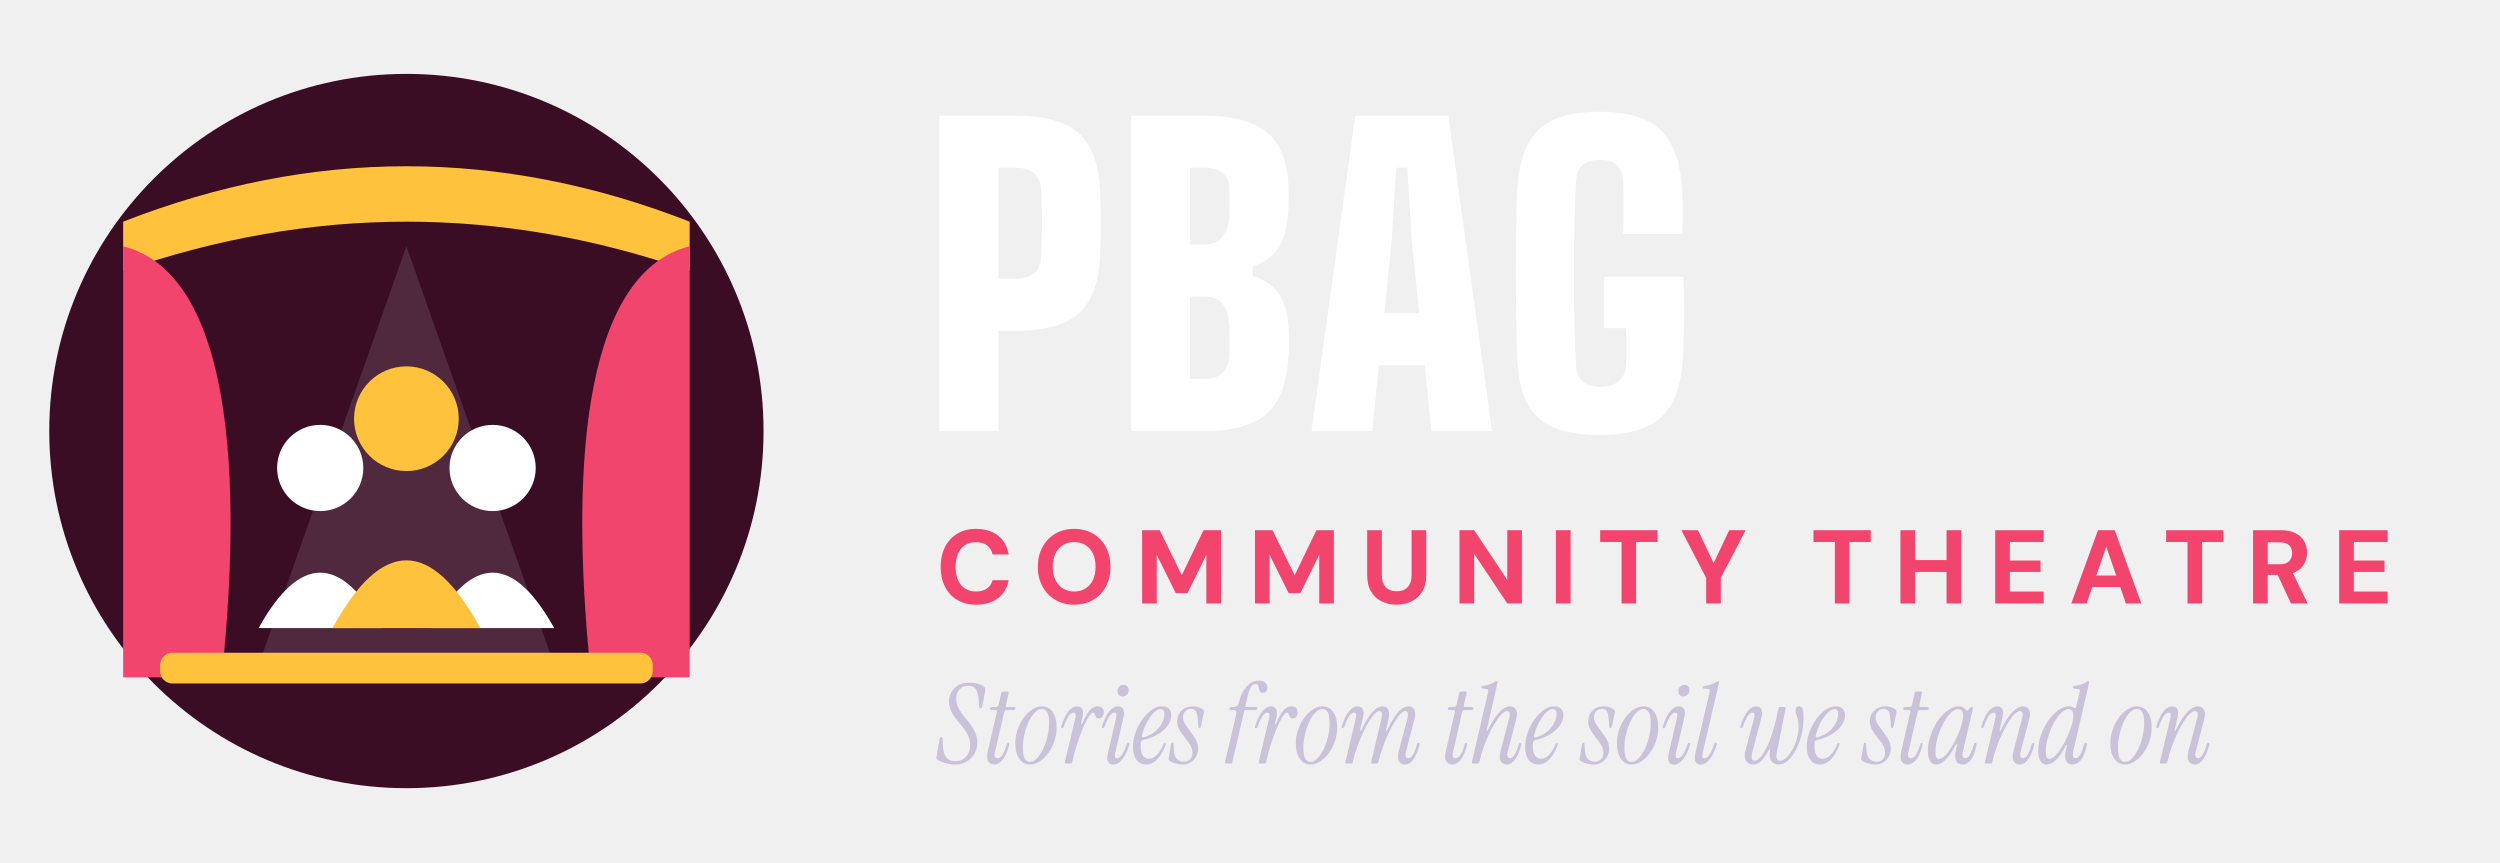
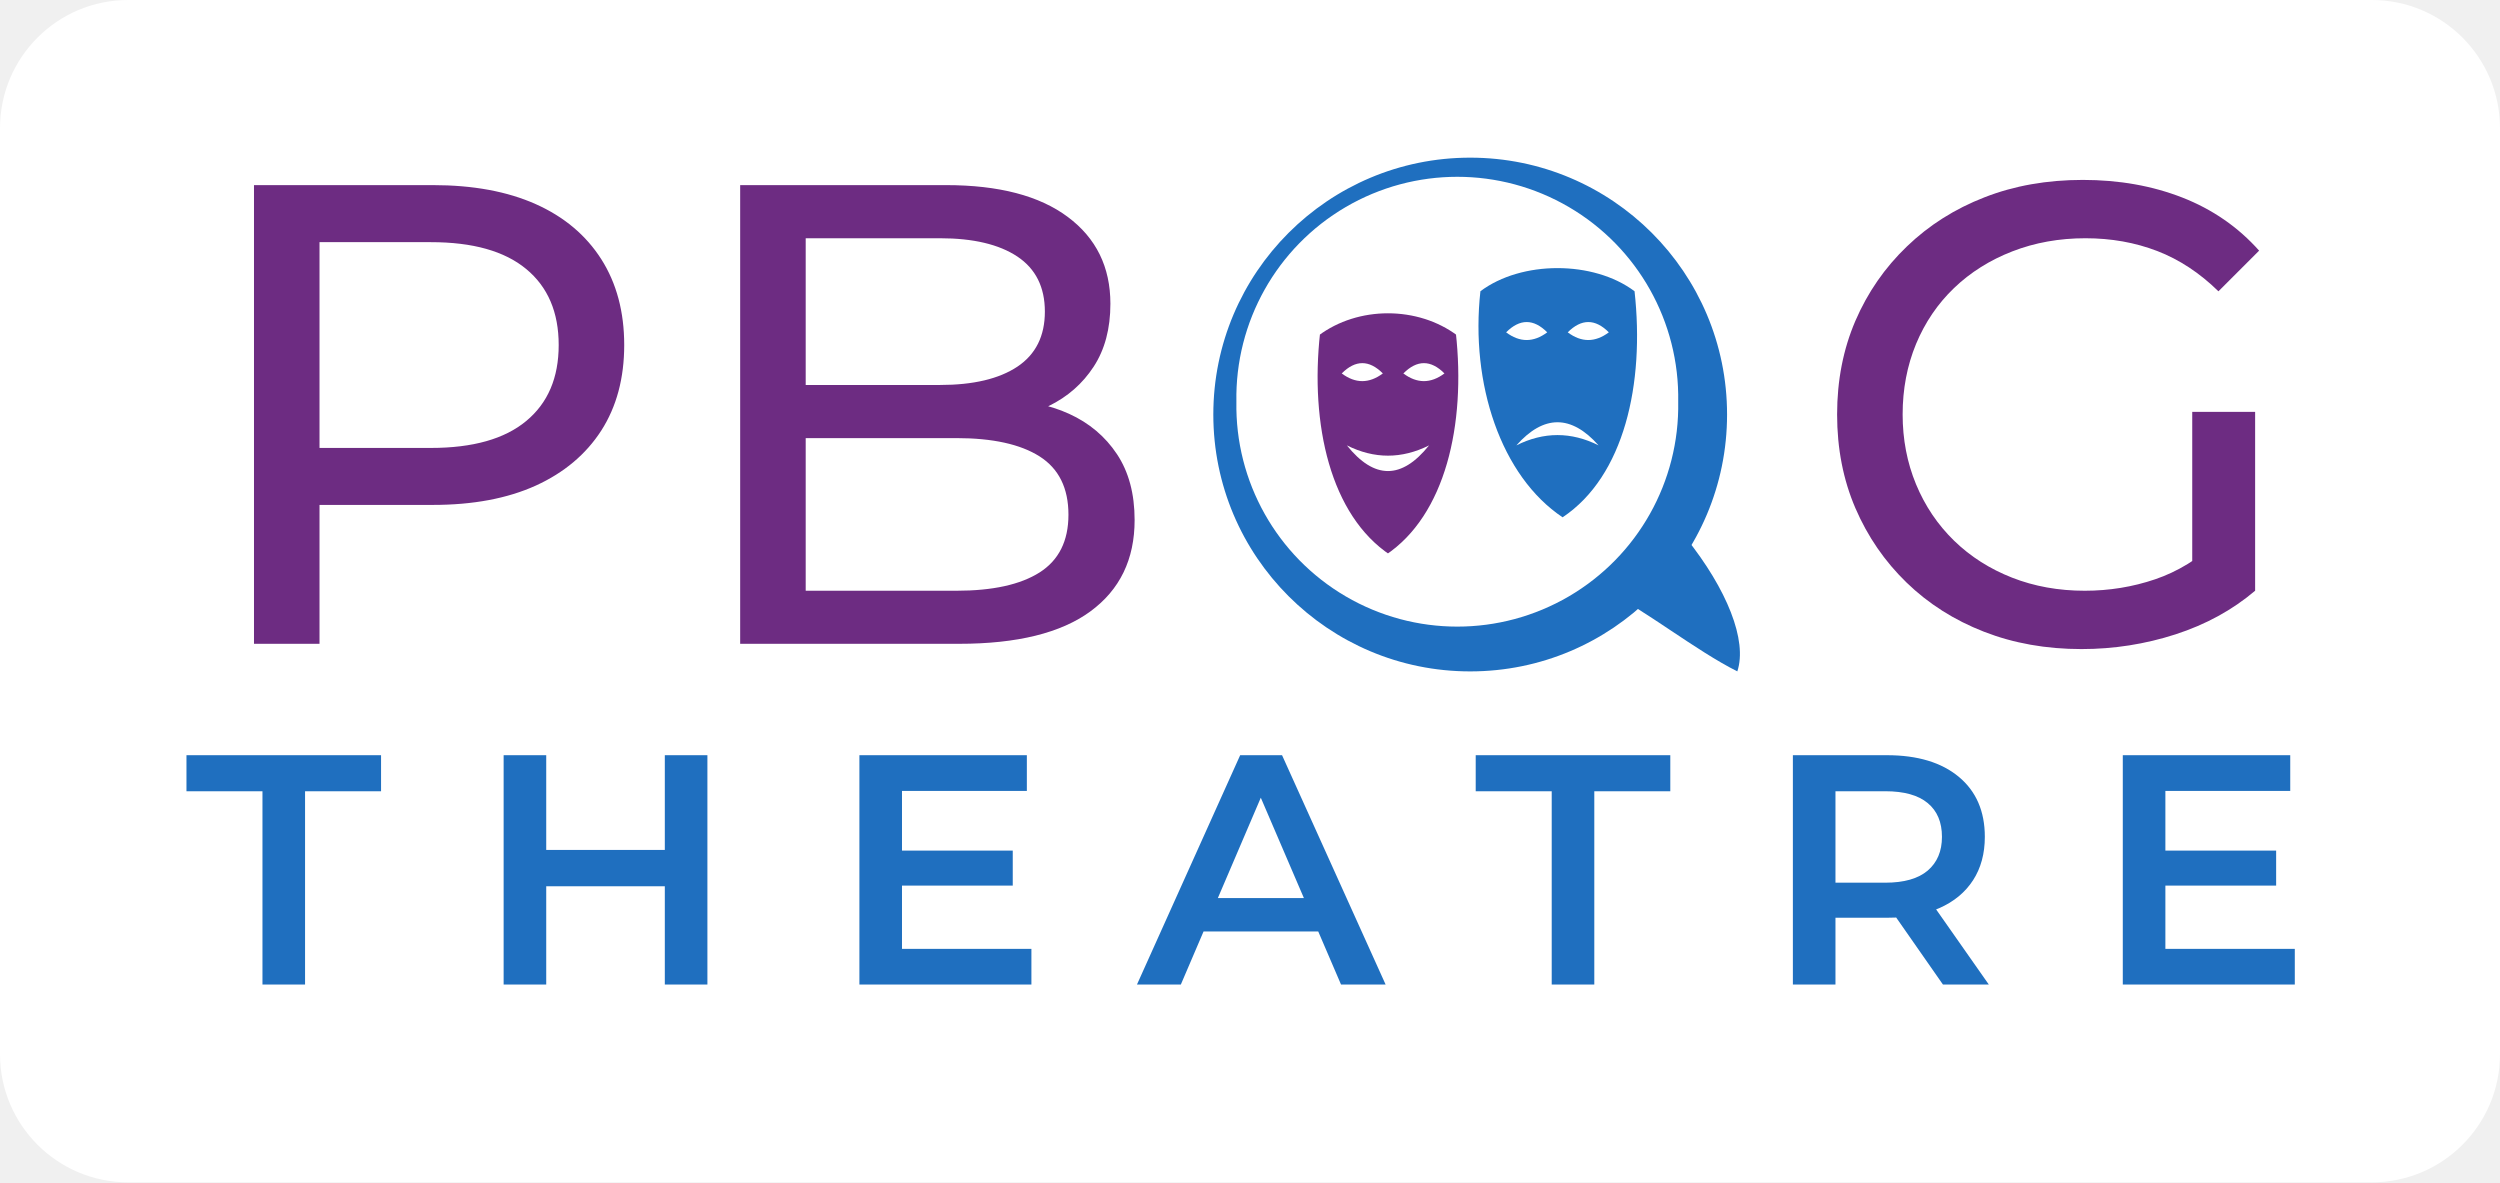
- <svg xmlns="http://www.w3.org/2000/svg" viewBox="0 0 406 140" width="406" height="140" role="img" aria-label="PBAG Community Theatre logo">
-   <g transform="translate(6 10)">
-     <circle cx="60" cy="60" r="58" fill="#3A0D24" />
-     <path d="M14 26 Q60 8 106 26 L106 34 Q60 18 14 34Z" fill="#FFC23D" />
-     <path d="M14 30 C30 34 34 62 30 100 L14 100Z" fill="#F2456E" />
-     <path d="M106 30 C90 34 86 62 90 100 L106 100Z" fill="#F2456E" />
-     <path d="M60 30 L84 98 L36 98Z" fill="#fff" opacity=".12" />
-     <circle cx="46" cy="66" r="7" fill="#fff" />
-     <path d="M36 92 Q46 74 56 92Z" fill="#fff" />
-     <circle cx="74" cy="66" r="7" fill="#fff" />
-     <path d="M64 92 Q74 74 84 92Z" fill="#fff" />
-     <circle cx="60" cy="58" r="8.5" fill="#FFC23D" />
-     <path d="M48 92 Q60 70 72 92Z" fill="#FFC23D" />
-     <rect x="20" y="96" width="80" height="5" rx="2" fill="#FFC23D" />
+ <svg xmlns="http://www.w3.org/2000/svg" viewBox="0 0 351 166" width="351" height="166" role="img" aria-label="PBAG Theatre logo">
+   <rect width="351" height="166" rx="18" fill="#FFFFFF" />
+   <g transform="translate(26 20)">
+     <path fill="#6D2C82" d="M9.66 70.39V5.99H34.77Q43.24 5.99 49.22 8.66Q55.19 11.33 58.42 16.39Q61.64 21.45 61.64 28.44Q61.64 35.43 58.42 40.45Q55.19 45.46 49.22 48.18Q43.24 50.89 34.77 50.89H14.71L18.86 46.57V70.39ZM18.86 47.49 14.71 42.89H34.5Q43.33 42.89 47.88 39.11Q52.44 35.34 52.44 28.44Q52.44 21.54 47.88 17.77Q43.33 14.00 34.5 14.00H14.71L18.86 9.40Z M77.92 70.39V5.99H106.81Q117.94 5.99 123.92 10.46Q129.90 14.92 129.90 22.65Q129.90 27.89 127.55 31.48Q125.21 35.07 121.25 37.00Q117.3 38.93 112.69 38.93L114.35 36.17Q119.87 36.17 124.10 38.10Q128.34 40.03 130.82 43.76Q133.30 47.49 133.30 53.01Q133.30 61.29 127.09 65.84Q120.88 70.39 108.65 70.39ZM87.12 62.94H108.28Q115.91 62.94 119.96 60.37Q124.01 57.79 124.01 52.27Q124.01 46.66 119.96 44.08Q115.91 41.51 108.28 41.51H86.29V34.05H105.98Q112.97 34.05 116.84 31.48Q120.70 28.90 120.70 23.75Q120.70 18.60 116.84 16.02Q112.97 13.45 105.98 13.45H87.12Z" />
+     <path fill="#1F6FBF" fill-rule="evenodd" d="M144.35 38.20a36.06 36.06 0 1 0 72.13 0a36.06 36.06 0 1 0 -72.13 0ZM147.59 36.40a31.02 31.02 0 1 0 62.03 0a31.02 31.02 0 1 0 -62.03 0Z" />
+     <path fill="#1F6FBF" transform="translate(180.41 38.20)" d="M18.75 24.52 C24.52 27.41 31.74 33.18 37.51 36.06 C38.95 31.74 36.06 24.52 30.29 17.31 C27.41 21.64 23.08 23.80 18.75 24.52Z" />
+     <g transform="translate(180.41 38.20)">
+       <path fill="#1F6FBF" d="M1.44 -17.31 C7.21 -21.64 17.31 -21.64 23.08 -17.31 C24.52 -4.33 21.64 8.66 12.98 14.43 C4.33 8.66 0.00 -4.33 1.44 -17.31Z" />
+       <path fill="#FFFFFF" d="M5.05 -11.54 q2.89 -2.89 5.77 0.00 q-2.89 2.16 -5.77 0.00Z M13.70 -11.54 q2.89 -2.89 5.77 0.00 q-2.89 2.16 -5.77 0.00Z M6.49 4.33 q5.77 -6.49 11.54 0.00 q-5.77 -2.89 -11.54 0.00Z" />
+       <path fill="#6D2C82" stroke="#FFFFFF" stroke-width="1.15" d="M-21.64 -11.54 C-15.87 -15.87 -7.21 -15.87 -1.44 -11.54 C0.00 1.44 -2.89 14.43 -11.54 20.20 C-20.20 14.43 -23.08 1.44 -21.64 -11.54Z" />
+       <path fill="#FFFFFF" d="M-18.03 -5.77 q2.89 -2.89 5.77 0.00 q-2.89 2.16 -5.77 0.00Z M-9.38 -5.77 q2.89 -2.89 5.77 0.00 q-2.89 2.16 -5.77 0.00Z M-17.31 4.33 q5.77 7.21 11.54 0.00 q-5.77 2.89 -11.54 0.00Z" />
+     </g>
+     <path fill="#6D2C82" d="M266.24 71.13Q258.79 71.13 252.54 68.69Q246.28 66.25 241.68 61.79Q237.08 57.33 234.50 51.35Q231.93 45.37 231.93 38.19Q231.93 31.02 234.50 25.04Q237.08 19.06 241.73 14.60Q246.37 10.13 252.63 7.70Q258.88 5.26 266.43 5.26Q274.06 5.26 280.41 7.74Q286.76 10.23 291.18 15.19L285.47 20.90Q281.52 17.03 276.87 15.24Q272.22 13.45 266.8 13.45Q261.28 13.45 256.54 15.29Q251.80 17.13 248.35 20.44Q244.90 23.75 243.01 28.30Q241.13 32.86 241.13 38.19Q241.13 43.44 243.01 47.99Q244.90 52.55 248.35 55.91Q251.80 59.26 256.49 61.10Q261.18 62.94 266.70 62.94Q271.86 62.94 276.59 61.33Q281.33 59.72 285.38 55.95L290.62 62.94Q285.84 66.99 279.45 69.06Q273.05 71.13 266.24 71.13ZM290.62 62.94 281.79 61.75V37.83H290.62Z" />
+     <path fill="#1F6FBF" d="M10.85 118.23V91.09H0.18V86.03H27.50V91.09H16.83V118.23Z M67.34 118.23V86.03H73.32V118.23ZM44.71 118.23V86.03H50.69V118.23ZM50.18 104.43V99.33H67.80V104.43Z M94.66 118.23V86.03H118.17V91.05H100.64V113.22H118.81V118.23ZM100.18 104.34V99.42H116.19V104.34Z M133.63 118.23 148.12 86.03H154.00L168.54 118.23H162.28L149.82 89.21H152.21L139.79 118.23ZM140.3 110.78 141.91 106.09H159.29L160.90 110.78Z M191.86 118.23V91.09H181.19V86.03H208.51V91.09H197.84V118.23Z M225.72 118.23V86.03H238.92Q245.36 86.03 249.02 89.07Q252.67 92.11 252.67 97.49Q252.67 101.03 251.02 103.58Q249.36 106.14 246.30 107.49Q243.24 108.85 238.97 108.85H229.03L231.70 106.14V118.23ZM246.79 118.23 238.64 106.55H245.04L253.23 118.23ZM231.70 106.78 229.03 103.93H238.69Q242.65 103.93 244.65 102.23Q246.65 100.52 246.65 97.49Q246.65 94.41 244.65 92.75Q242.65 91.09 238.69 91.09H229.03L231.70 88.15Z M272.04 118.23V86.03H295.55V91.05H278.02V113.22H296.19V118.23ZM277.56 104.34V99.42H293.57V104.34Z" />
  </g>
-   <path fill="#FFFFFF" d="M152.56 70.0V18.79H164.91Q172.08 18.79 175.26 21.69Q178.44 24.59 178.67 31.28Q178.76 33.96 178.76 36.27Q178.76 38.57 178.67 41.26Q178.44 47.92 175.26 50.83Q172.08 53.74 164.91 53.74H162.16V70.0ZM162.16 45.29H164.91Q166.92 45.29 167.95 44.36Q168.97 43.44 169.07 41.77Q169.16 40.20 169.2 38.23Q169.23 36.27 169.2 34.30Q169.16 32.33 169.07 30.76Q168.97 29.07 167.95 28.15Q166.92 27.24 164.91 27.24H162.16Z M183.67 70.0V18.79H195.51Q202.68 18.79 205.97 21.69Q209.27 24.59 209.27 31.28Q209.27 32.17 209.27 33.00Q209.27 33.83 209.20 34.67Q208.98 38.16 207.64 40.22Q206.29 42.28 203.44 43.24V44.78Q206.39 45.74 207.76 47.84Q209.14 49.93 209.27 53.55Q209.33 54.60 209.33 55.50Q209.33 56.4 209.27 57.51Q208.98 64.17 205.83 67.08Q202.68 70.0 195.51 70.0ZM193.27 61.55H195.51Q197.52 61.55 198.6 60.48Q199.67 59.40 199.67 57.39Q199.67 56.52 199.67 55.69Q199.67 54.86 199.67 54.0Q199.67 50.83 198.69 49.50Q197.72 48.17 195.51 48.17H193.27ZM193.27 39.72H195.51Q197.52 39.72 198.6 38.33Q199.67 36.94 199.67 34.41Q199.67 33.48 199.67 32.57Q199.67 31.66 199.67 30.76Q199.67 29.07 198.6 28.15Q197.52 27.24 195.51 27.24H193.27Z M212.99 70.0 220.09 18.79H235.2L242.30 70.0H232.44L231.36 59.31H223.93L222.84 70.0ZM224.83 50.86H230.46L229.31 39.53L228.54 27.24H226.75L225.98 39.53Z M259.88 70.64Q255.04 70.64 252.13 69.34Q249.22 68.04 247.88 65.21Q246.53 62.38 246.37 57.77Q246.28 55.08 246.23 51.64Q246.18 48.20 246.18 44.56Q246.18 40.91 246.23 37.51Q246.28 34.12 246.37 31.53Q246.56 26.67 247.96 23.72Q249.35 20.78 252.24 19.47Q255.14 18.15 259.88 18.15Q266.6 18.15 269.68 21.11Q272.77 24.08 273.19 30.96Q273.28 32.43 273.28 34.46Q273.28 36.49 273.19 38.0H263.59Q263.68 36.20 263.68 33.56Q263.68 30.92 263.59 29.16Q263.49 27.63 262.53 26.79Q261.57 25.96 259.88 25.96Q258.02 25.96 257.04 26.79Q256.07 27.63 255.97 29.16Q255.78 32.52 255.68 36.41Q255.59 40.30 255.59 44.36Q255.59 48.43 255.68 52.32Q255.78 56.20 255.97 59.56Q256.07 61.13 257.04 61.98Q258.02 62.83 259.88 62.83Q261.70 62.83 262.80 61.98Q263.91 61.13 264.04 59.56Q264.10 58.83 264.12 57.63Q264.13 56.43 264.12 55.23Q264.10 54.03 264.04 53.29H260.52V44.97H273.38Q273.54 47.88 273.51 51.36Q273.48 54.83 273.32 57.77Q273.0 64.68 269.88 67.66Q266.76 70.64 259.88 70.64Z" />
-   <path fill="#F2456E" d="M158.52 98.20Q156.74 98.20 155.45 97.43Q154.15 96.65 153.46 95.27Q152.76 93.88 152.76 92.06Q152.76 90.24 153.46 88.85Q154.15 87.46 155.45 86.67Q156.74 85.89 158.52 85.89Q160.68 85.89 162.08 86.98Q163.47 88.07 163.81 90.04H161.19Q160.99 89.09 160.30 88.57Q159.61 88.05 158.49 88.05Q157.45 88.05 156.71 88.53Q155.97 89.02 155.58 89.92Q155.19 90.82 155.19 92.06Q155.19 93.30 155.58 94.20Q155.97 95.09 156.71 95.57Q157.45 96.06 158.49 96.06Q159.61 96.06 160.29 95.57Q160.97 95.09 161.19 94.22H163.81Q163.47 96.07 162.08 97.14Q160.68 98.20 158.52 98.20Z M174.44 98.20Q172.71 98.20 171.38 97.42Q170.05 96.64 169.30 95.25Q168.54 93.86 168.54 92.05Q168.54 90.23 169.30 88.84Q170.05 87.46 171.38 86.67Q172.71 85.89 174.44 85.89Q176.19 85.89 177.52 86.67Q178.86 87.46 179.60 88.84Q180.34 90.23 180.34 92.05Q180.34 93.86 179.60 95.25Q178.86 96.64 177.52 97.42Q176.19 98.20 174.44 98.20ZM174.44 96.06Q175.51 96.06 176.29 95.56Q177.07 95.07 177.50 94.18Q177.92 93.29 177.92 92.05Q177.92 90.80 177.50 89.91Q177.07 89.02 176.29 88.53Q175.51 88.03 174.44 88.03Q173.39 88.03 172.61 88.53Q171.84 89.02 171.40 89.91Q170.97 90.80 170.97 92.05Q170.97 93.29 171.40 94.18Q171.84 95.07 172.61 95.56Q173.39 96.06 174.44 96.06Z M185.48 98.0V86.1H188.33L191.92 93.42L195.45 86.1H198.29V98.0H195.91V90.12L192.84 96.33H190.95L187.86 90.12V98.0Z M203.81 98.0V86.1H206.66L210.25 93.42L213.79 86.1H216.62V98.0H214.24V90.12L211.17 96.33H209.28L206.19 90.12V98.0Z M226.78 98.20Q225.45 98.20 224.38 97.67Q223.31 97.15 222.67 96.08Q222.03 95.02 222.03 93.39V86.1H224.41V93.41Q224.41 94.27 224.70 94.85Q224.99 95.43 225.53 95.73Q226.06 96.02 226.83 96.02Q227.59 96.02 228.13 95.73Q228.66 95.43 228.95 94.85Q229.24 94.27 229.24 93.41V86.1H231.62V93.39Q231.62 95.02 230.97 96.08Q230.31 97.15 229.21 97.67Q228.10 98.20 226.78 98.20Z M237.02 98.0V86.1H239.4L244.78 94.17V86.1H247.16V98.0H244.78L239.4 89.94V98.0Z M252.68 98.0V86.1H255.06V98.0Z M263.34 98.0V88.02H259.87V86.1H269.17V88.02H265.70V98.0Z M277.08 98.0V93.85L273.05 86.1H275.75L278.52 91.93H278.07L280.82 86.1H283.49L279.46 93.85V98.0Z M297.98 98.0V88.02H294.51V86.1H303.81V88.02H300.34V98.0Z M316.12 98.0V86.1H318.50V98.0ZM308.63 98.0V86.1H311.01V98.0ZM310.70 92.88V90.96H316.51V92.88Z M324.02 98.0V86.1H331.89V88.02H326.40V91.03H331.38V92.88H326.40V96.07H331.89V98.0Z M336.38 98.0 340.71 86.1H343.42L347.75 98.0H345.24L342.06 88.80L338.86 98.0ZM338.28 95.33 338.91 93.47H345.03L345.64 95.33Z M355.25 98.0V88.02H351.78V86.1H361.08V88.02H357.62V98.0Z M365.90 98.0V86.1H370.40Q371.85 86.1 372.79 86.59Q373.74 87.08 374.20 87.91Q374.67 88.73 374.67 89.75Q374.67 90.70 374.22 91.53Q373.77 92.37 372.82 92.87Q371.87 93.37 370.39 93.37H368.28V98.0ZM372.05 98.0 369.62 92.78H372.21L374.77 98.0ZM368.28 91.64H370.27Q371.27 91.64 371.75 91.14Q372.24 90.65 372.24 89.84Q372.24 89.04 371.76 88.56Q371.29 88.08 370.25 88.08H368.28Z M379.88 98.0V86.1H387.75V88.02H382.26V91.03H387.24V92.88H382.26V96.07H387.75V98.0Z" />
-   <path fill="#C9C3DA" d="M155.11 124.16Q154.61 124.16 154.04 124.05Q153.47 123.94 152.98 123.75Q152.48 123.56 152.19 123.31Q152.10 123.22 152.08 123.13Q152.05 123.04 152.09 122.86L152.59 120.04Q152.64 119.71 152.88 119.71Q153.09 119.71 153.09 120.07L153.11 120.77Q153.15 122.29 153.63 122.95Q154.12 123.62 155.22 123.62Q156.23 123.62 156.89 122.89Q157.56 122.16 157.56 120.94Q157.56 120.14 157.13 119.28Q156.69 118.42 155.92 117.55Q155.00 116.53 154.56 115.68Q154.12 114.83 154.12 113.90Q154.12 113.16 154.48 112.47Q154.84 111.77 155.57 111.31Q156.30 110.86 157.43 110.86Q159.00 110.86 159.83 111.56Q160.08 111.76 160.01 112.15L159.50 114.78Q159.45 115.05 159.25 115.05Q159.05 115.05 159.02 114.74L159.00 114.37Q158.93 112.91 158.59 112.14Q158.26 111.38 157.27 111.38Q156.55 111.38 156.12 111.70Q155.69 112.03 155.49 112.50Q155.29 112.98 155.29 113.45Q155.29 113.97 155.43 114.45Q155.58 114.92 155.93 115.45Q156.28 115.99 156.89 116.74Q157.76 117.77 158.24 118.70Q158.73 119.64 158.73 120.52Q158.73 121.58 158.25 122.40Q157.77 123.22 156.96 123.69Q156.15 124.16 155.11 124.16Z M161.46 124.16Q160.85 124.16 160.51 123.67Q160.17 123.19 160.40 122.11L161.9 115.59Q161.95 115.32 161.68 115.32H161.0Q160.74 115.32 160.74 115.09Q160.74 114.96 160.83 114.89Q160.92 114.82 161.05 114.82H161.70Q162.11 114.82 162.18 114.44L162.62 112.51Q162.67 112.31 162.87 112.31H163.61Q163.86 112.31 163.80 112.55L163.35 114.55Q163.30 114.82 163.57 114.82H164.6Q164.90 114.82 164.90 115.05Q164.90 115.32 164.52 115.32H163.55Q163.16 115.32 163.07 115.70L161.55 122.29Q161.46 122.68 161.58 122.91Q161.70 123.13 161.99 123.13Q162.40 123.13 162.75 122.66Q163.10 122.2 163.50 120.88Q163.57 120.65 163.73 120.65Q163.86 120.65 163.89 120.75Q163.93 120.86 163.84 121.15Q163.50 122.38 163.09 123.02Q162.69 123.67 162.27 123.91Q161.86 124.16 161.46 124.16Z M167.29 124.16Q166.18 124.16 165.53 123.23Q164.88 122.30 164.88 120.72Q164.88 119.55 165.26 118.47Q165.64 117.39 166.26 116.54Q166.88 115.70 167.65 115.20Q168.41 114.71 169.19 114.71Q170.30 114.71 170.95 115.63Q171.60 116.54 171.60 118.15Q171.60 119.32 171.22 120.4Q170.84 121.48 170.22 122.32Q169.60 123.17 168.83 123.66Q168.07 124.16 167.29 124.16ZM167.26 123.73Q167.84 123.73 168.38 123.17Q168.93 122.61 169.38 121.69Q169.83 120.77 170.10 119.65Q170.37 118.52 170.37 117.39Q170.37 115.14 169.20 115.14Q168.64 115.14 168.09 115.69Q167.53 116.24 167.09 117.16Q166.65 118.07 166.38 119.20Q166.11 120.32 166.11 121.46Q166.11 123.73 167.26 123.73Z M173.13 124.0Q172.88 124.0 172.93 123.76L174.64 116.58Q174.73 116.18 174.67 115.96Q174.60 115.73 174.33 115.73Q174.01 115.73 173.62 116.21Q173.23 116.69 172.75 118.02Q172.68 118.25 172.50 118.25Q172.23 118.25 172.35 117.93Q172.75 116.69 173.19 115.99Q173.63 115.28 174.08 115.0Q174.53 114.71 174.91 114.71Q175.50 114.71 175.76 115.15Q176.01 115.59 175.77 116.60L175.57 117.44Q175.56 117.57 175.63 117.59Q175.70 117.61 175.76 117.50Q176.44 115.93 177.00 115.32Q177.56 114.71 178.28 114.71Q178.76 114.71 179.00 114.97Q179.25 115.23 179.25 115.68Q179.25 116.13 179.03 116.40Q178.82 116.67 178.47 116.67Q178.19 116.67 178.06 116.53Q177.93 116.38 177.87 116.19Q177.81 116.00 177.73 115.86Q177.66 115.72 177.50 115.72Q177.23 115.72 176.80 116.40Q176.37 117.08 175.87 118.24Q175.38 119.41 174.92 120.85Q174.46 122.29 174.12 123.80Q174.06 124.0 173.86 124.0Z M182.27 113.11Q181.93 113.11 181.70 112.86Q181.48 112.62 181.48 112.28Q181.48 111.79 181.78 111.50Q182.07 111.22 182.45 111.22Q182.81 111.22 183.05 111.44Q183.30 111.67 183.30 112.03Q183.30 112.53 182.99 112.82Q182.69 113.11 182.27 113.11ZM180.79 124.18Q180.20 124.18 179.95 123.73Q179.70 123.29 179.93 122.29L181.26 116.58Q181.35 116.18 181.29 115.96Q181.23 115.73 180.96 115.73Q180.63 115.73 180.25 116.21Q179.86 116.69 179.37 118.02Q179.30 118.25 179.12 118.25Q178.85 118.25 178.98 117.93Q179.37 116.69 179.81 115.99Q180.26 115.28 180.70 115.0Q181.16 114.71 181.53 114.71Q182.16 114.71 182.42 115.15Q182.67 115.59 182.43 116.60L181.10 122.30Q181.01 122.70 181.07 122.92Q181.14 123.15 181.41 123.15Q181.73 123.15 182.12 122.67Q182.51 122.2 182.99 120.86Q183.06 120.63 183.24 120.63Q183.51 120.63 183.39 120.95Q183.01 122.18 182.55 122.89Q182.09 123.60 181.64 123.89Q181.19 124.18 180.79 124.18Z M186.11 124.16Q185.15 124.16 184.58 123.41Q184.00 122.66 184.00 121.3Q184.00 120.11 184.42 118.94Q184.85 117.77 185.53 116.81Q186.21 115.86 187.03 115.28Q187.85 114.71 188.63 114.71Q189.47 114.71 189.84 115.11Q190.21 115.52 190.21 116.20Q190.21 117.01 189.64 117.81Q189.08 118.61 188.06 119.24Q187.04 119.87 185.67 120.18Q185.28 120.27 185.26 120.63Q185.24 120.76 185.24 120.89Q185.24 121.03 185.24 121.15Q185.24 122.18 185.59 122.70Q185.94 123.22 186.56 123.22Q187.24 123.22 187.88 122.59Q188.52 121.96 188.95 120.81Q189.00 120.65 189.17 120.65Q189.27 120.65 189.30 120.74Q189.33 120.83 189.29 120.95Q188.72 122.54 187.90 123.35Q187.08 124.16 186.11 124.16ZM185.44 119.5Q185.40 119.62 185.48 119.70Q185.57 119.78 185.69 119.75Q186.81 119.44 187.56 118.82Q188.32 118.20 188.71 117.43Q189.09 116.65 189.09 115.91Q189.09 115.16 188.50 115.16Q187.98 115.16 187.37 115.77Q186.75 116.38 186.23 117.37Q185.71 118.36 185.44 119.5Z M192.14 124.16Q191.54 124.16 190.88 123.98Q190.23 123.80 189.89 123.53Q189.76 123.42 189.78 123.20L190.17 120.85Q190.21 120.61 190.39 120.61Q190.59 120.61 190.59 120.86L190.62 121.73Q190.66 122.75 191.12 123.23Q191.58 123.71 192.24 123.71Q192.82 123.71 193.23 123.34Q193.65 122.97 193.65 122.25Q193.65 121.84 193.52 121.48Q193.4 121.13 193.13 120.73Q192.85 120.32 192.39 119.75Q191.78 118.96 191.48 118.39Q191.18 117.82 191.18 117.21Q191.18 116.08 191.89 115.39Q192.60 114.71 193.70 114.71Q194.19 114.71 194.65 114.85Q195.10 115.0 195.41 115.28Q195.57 115.41 195.52 115.61L195.01 118.02Q194.96 118.25 194.80 118.25Q194.64 118.25 194.60 118.00L194.55 117.14Q194.48 116.06 194.27 115.59Q194.06 115.12 193.41 115.12Q192.84 115.12 192.48 115.52Q192.12 115.91 192.12 116.47Q192.12 117.07 192.44 117.56Q192.76 118.06 193.32 118.81Q194.06 119.78 194.32 120.36Q194.58 120.94 194.58 121.53Q194.58 122.29 194.25 122.88Q193.92 123.47 193.36 123.82Q192.80 124.16 192.14 124.16Z M199.12 124.0Q198.89 124.0 198.94 123.76L200.76 115.99Q200.92 115.32 200.33 115.32H199.95Q199.66 115.32 199.66 115.07Q199.66 114.82 199.98 114.82Q200.54 114.82 200.82 114.67Q201.10 114.53 201.19 114.1Q201.42 113.07 201.88 112.27Q202.34 111.47 202.99 111.00Q203.64 110.53 204.41 110.53Q205.04 110.53 205.43 110.83Q205.82 111.13 205.82 111.65Q205.82 112.04 205.61 112.29Q205.40 112.53 205.1 112.53Q204.72 112.53 204.60 112.31Q204.48 112.10 204.46 111.81Q204.43 111.52 204.34 111.31Q204.25 111.09 203.93 111.09Q203.51 111.09 203.20 111.49Q202.88 111.90 202.63 113.02L202.27 114.58Q202.22 114.82 202.47 114.82H203.91Q204.25 114.82 204.18 115.07Q204.12 115.32 203.85 115.32H202.29Q202.11 115.32 202.05 115.50L200.13 123.80Q200.07 124.0 199.88 124.0Z M204.61 124.0Q204.36 124.0 204.41 123.76L206.12 116.58Q206.21 116.18 206.15 115.96Q206.08 115.73 205.82 115.73Q205.49 115.73 205.10 116.21Q204.72 116.69 204.23 118.02Q204.16 118.25 203.98 118.25Q203.71 118.25 203.83 117.93Q204.23 116.69 204.67 115.99Q205.11 115.28 205.56 115.0Q206.01 114.71 206.39 114.71Q206.98 114.71 207.24 115.15Q207.49 115.59 207.26 116.60L207.06 117.44Q207.04 117.57 207.11 117.59Q207.18 117.61 207.24 117.50Q207.92 115.93 208.48 115.32Q209.04 114.71 209.76 114.71Q210.24 114.71 210.49 114.97Q210.73 115.23 210.73 115.68Q210.73 116.13 210.51 116.40Q210.30 116.67 209.95 116.67Q209.67 116.67 209.54 116.53Q209.42 116.38 209.35 116.19Q209.29 116.00 209.22 115.86Q209.14 115.72 208.98 115.72Q208.71 115.72 208.28 116.40Q207.85 117.08 207.35 118.24Q206.86 119.41 206.40 120.85Q205.94 122.29 205.60 123.80Q205.54 124.0 205.35 124.0Z M212.85 124.16Q211.74 124.16 211.09 123.23Q210.44 122.30 210.44 120.72Q210.44 119.55 210.82 118.47Q211.20 117.39 211.82 116.54Q212.44 115.70 213.20 115.20Q213.97 114.71 214.74 114.71Q215.86 114.71 216.51 115.63Q217.16 116.54 217.16 118.15Q217.16 119.32 216.78 120.4Q216.40 121.48 215.78 122.32Q215.16 123.17 214.39 123.66Q213.63 124.16 212.85 124.16ZM212.82 123.73Q213.39 123.73 213.94 123.17Q214.49 122.61 214.94 121.69Q215.39 120.77 215.66 119.65Q215.93 118.52 215.93 117.39Q215.93 115.14 214.76 115.14Q214.20 115.14 213.65 115.69Q213.09 116.24 212.65 117.16Q212.21 118.07 211.94 119.20Q211.67 120.32 211.67 121.46Q211.67 123.73 212.82 123.73Z M228.17 124.16Q227.52 124.16 227.20 123.62Q226.88 123.08 227.16 121.94L228.55 116.72Q228.75 116.02 228.61 115.75Q228.48 115.48 228.23 115.48Q227.87 115.48 227.40 115.98Q226.93 116.47 226.42 117.32Q225.90 118.16 225.42 119.24Q224.93 120.32 224.52 121.49Q224.10 122.66 223.83 123.80Q223.78 124.0 223.58 124.0H222.88Q222.63 124.0 222.68 123.76L224.34 116.72Q224.50 116.02 224.38 115.75Q224.27 115.48 224.01 115.48Q223.67 115.48 223.20 115.98Q222.74 116.47 222.23 117.32Q221.73 118.16 221.24 119.24Q220.76 120.32 220.34 121.49Q219.93 122.66 219.68 123.80Q219.62 124.0 219.42 124.0H218.69Q218.43 124.0 218.49 123.76L220.20 116.58Q220.29 116.18 220.22 115.96Q220.16 115.73 219.89 115.73Q219.57 115.73 219.18 116.21Q218.79 116.69 218.31 118.02Q218.24 118.25 218.06 118.25Q217.79 118.25 217.91 117.93Q218.31 116.69 218.75 115.99Q219.19 115.28 219.64 115.0Q220.09 114.71 220.47 114.71Q221.06 114.71 221.31 115.15Q221.57 115.59 221.33 116.60L220.88 118.54Q220.86 118.67 220.94 118.69Q221.01 118.70 221.06 118.6Q222.11 116.44 222.95 115.57Q223.80 114.71 224.50 114.71Q225.17 114.71 225.44 115.25Q225.72 115.79 225.47 116.90L225.09 118.54Q225.08 118.67 225.15 118.69Q225.22 118.70 225.27 118.6Q225.96 117.14 226.56 116.28Q227.16 115.43 227.70 115.07Q228.24 114.71 228.71 114.71Q229.38 114.71 229.68 115.25Q229.99 115.79 229.68 116.90L228.32 122.12Q228.19 122.63 228.30 122.88Q228.41 123.13 228.69 123.13Q229.05 123.13 229.40 122.65Q229.76 122.18 230.13 120.85Q230.19 120.65 230.37 120.65Q230.51 120.65 230.54 120.75Q230.57 120.86 230.53 121.01Q230.19 122.23 229.79 122.92Q229.4 123.62 228.99 123.89Q228.59 124.16 228.17 124.16Z M235.84 124.16Q235.23 124.16 234.89 123.67Q234.54 123.19 234.78 122.11L236.27 115.59Q236.32 115.32 236.05 115.32H235.37Q235.12 115.32 235.12 115.09Q235.12 114.96 235.21 114.89Q235.30 114.82 235.42 114.82H236.07Q236.49 114.82 236.56 114.44L236.99 112.51Q237.04 112.31 237.24 112.31H237.98Q238.23 112.31 238.18 112.55L237.73 114.55Q237.67 114.82 237.95 114.82H238.97Q239.28 114.82 239.28 115.05Q239.28 115.32 238.90 115.32H237.93Q237.53 115.32 237.44 115.70L235.93 122.29Q235.84 122.68 235.96 122.91Q236.07 123.13 236.36 123.13Q236.77 123.13 237.13 122.66Q237.48 122.2 237.87 120.88Q237.95 120.65 238.11 120.65Q238.23 120.65 238.27 120.75Q238.30 120.86 238.21 121.15Q237.87 122.38 237.47 123.02Q237.06 123.67 236.65 123.91Q236.23 124.16 235.84 124.16Z M244.7 124.16Q244.05 124.16 243.72 123.62Q243.40 123.08 243.69 121.94L245.07 116.72Q245.27 116.02 245.14 115.75Q245.00 115.48 244.75 115.48Q244.35 115.48 243.86 115.98Q243.36 116.47 242.83 117.33Q242.30 118.18 241.81 119.25Q241.31 120.32 240.90 121.50Q240.48 122.68 240.23 123.80Q240.18 124.0 239.98 124.0H239.22Q238.97 124.0 239.03 123.76L241.65 112.48Q241.74 112.15 241.66 112.03Q241.58 111.90 241.33 111.88L240.79 111.83Q240.52 111.81 240.56 111.59Q240.59 111.43 240.81 111.4Q241.46 111.29 241.96 111.13Q242.46 110.98 242.77 110.73Q242.91 110.62 243.04 110.62Q243.26 110.62 243.20 110.89L241.44 118.54Q241.42 118.67 241.49 118.69Q241.56 118.70 241.62 118.6Q242.34 117.12 242.99 116.27Q243.63 115.43 244.20 115.07Q244.77 114.71 245.24 114.71Q245.90 114.71 246.21 115.25Q246.51 115.79 246.21 116.90L244.84 122.12Q244.71 122.63 244.82 122.88Q244.93 123.13 245.22 123.13Q245.58 123.13 245.92 122.65Q246.26 122.18 246.66 120.85Q246.71 120.65 246.89 120.65Q247.04 120.65 247.06 120.75Q247.09 120.86 247.05 121.01Q246.71 122.23 246.32 122.92Q245.92 123.62 245.51 123.89Q245.11 124.16 244.7 124.16Z M249.79 124.16Q248.83 124.16 248.26 123.41Q247.68 122.66 247.68 121.3Q247.68 120.11 248.11 118.94Q248.53 117.77 249.21 116.81Q249.90 115.86 250.72 115.28Q251.54 114.71 252.31 114.71Q253.15 114.71 253.52 115.11Q253.89 115.52 253.89 116.20Q253.89 117.01 253.33 117.81Q252.76 118.61 251.74 119.24Q250.73 119.87 249.36 120.18Q248.96 120.27 248.94 120.63Q248.92 120.76 248.92 120.89Q248.92 121.03 248.92 121.15Q248.92 122.18 249.28 122.70Q249.63 123.22 250.24 123.22Q250.92 123.22 251.56 122.59Q252.20 121.96 252.63 120.81Q252.69 120.65 252.85 120.65Q252.96 120.65 252.98 120.74Q253.01 120.83 252.98 120.95Q252.40 122.54 251.58 123.35Q250.76 124.16 249.79 124.16ZM249.12 119.5Q249.09 119.62 249.17 119.70Q249.25 119.78 249.37 119.75Q250.49 119.44 251.25 118.82Q252.00 118.20 252.39 117.43Q252.78 116.65 252.78 115.91Q252.78 115.16 252.18 115.16Q251.66 115.16 251.05 115.77Q250.44 116.38 249.91 117.37Q249.39 118.36 249.12 119.5Z M258.88 124.16Q258.29 124.16 257.63 123.98Q256.97 123.80 256.63 123.53Q256.50 123.42 256.52 123.20L256.92 120.85Q256.95 120.61 257.13 120.61Q257.33 120.61 257.33 120.86L257.37 121.73Q257.40 122.75 257.86 123.23Q258.32 123.71 258.99 123.71Q259.56 123.71 259.98 123.34Q260.39 122.97 260.39 122.25Q260.39 121.84 260.27 121.48Q260.14 121.13 259.87 120.73Q259.60 120.32 259.13 119.75Q258.52 118.96 258.22 118.39Q257.93 117.82 257.93 117.21Q257.93 116.08 258.64 115.39Q259.35 114.71 260.45 114.71Q260.93 114.71 261.39 114.85Q261.85 115.0 262.15 115.28Q262.32 115.41 262.26 115.61L261.76 118.02Q261.71 118.25 261.54 118.25Q261.38 118.25 261.34 118.00L261.29 117.14Q261.22 116.06 261.01 115.59Q260.81 115.12 260.16 115.12Q259.58 115.12 259.22 115.52Q258.86 115.91 258.86 116.47Q258.86 117.07 259.19 117.56Q259.51 118.06 260.07 118.81Q260.81 119.78 261.07 120.36Q261.33 120.94 261.33 121.53Q261.33 122.29 260.99 122.88Q260.66 123.47 260.10 123.82Q259.55 124.16 258.88 124.16Z M265.00 124.16Q263.88 124.16 263.24 123.23Q262.59 122.30 262.59 120.72Q262.59 119.55 262.96 118.47Q263.34 117.39 263.96 116.54Q264.59 115.70 265.35 115.20Q266.11 114.71 266.89 114.71Q268.01 114.71 268.65 115.63Q269.30 116.54 269.30 118.15Q269.30 119.32 268.92 120.4Q268.54 121.48 267.92 122.32Q267.30 123.17 266.54 123.66Q265.77 124.16 265.00 124.16ZM264.96 123.73Q265.54 123.73 266.09 123.17Q266.64 122.61 267.09 121.69Q267.54 120.77 267.81 119.65Q268.08 118.52 268.08 117.39Q268.08 115.14 266.91 115.14Q266.35 115.14 265.79 115.69Q265.23 116.24 264.79 117.16Q264.35 118.07 264.08 119.20Q263.81 120.32 263.81 121.46Q263.81 123.73 264.96 123.73Z M273.35 113.11Q273.01 113.11 272.78 112.86Q272.56 112.62 272.56 112.28Q272.56 111.79 272.86 111.50Q273.15 111.22 273.53 111.22Q273.89 111.22 274.13 111.44Q274.38 111.67 274.38 112.03Q274.38 112.53 274.07 112.82Q273.77 113.11 273.35 113.11ZM271.88 124.18Q271.28 124.18 271.03 123.73Q270.78 123.29 271.01 122.29L272.34 116.58Q272.43 116.18 272.37 115.96Q272.31 115.73 272.04 115.73Q271.71 115.73 271.33 116.21Q270.94 116.69 270.45 118.02Q270.38 118.25 270.20 118.25Q269.93 118.25 270.06 117.93Q270.45 116.69 270.89 115.99Q271.34 115.28 271.78 115.0Q272.23 114.71 272.61 114.71Q273.24 114.71 273.5 115.15Q273.75 115.59 273.51 116.60L272.18 122.30Q272.09 122.70 272.15 122.92Q272.22 123.15 272.49 123.15Q272.81 123.15 273.20 122.67Q273.59 122.2 274.07 120.86Q274.14 120.63 274.32 120.63Q274.59 120.63 274.47 120.95Q274.09 122.18 273.63 122.89Q273.17 123.60 272.72 123.89Q272.27 124.18 271.88 124.18Z M276.2 124.18Q275.60 124.18 275.35 123.73Q275.10 123.29 275.33 122.29L277.62 112.48Q277.71 112.15 277.63 112.03Q277.55 111.90 277.29 111.88L276.75 111.83Q276.48 111.81 276.52 111.59Q276.56 111.43 276.77 111.4Q277.42 111.29 277.92 111.13Q278.43 110.98 278.73 110.73Q278.88 110.62 279.00 110.62Q279.22 110.62 279.17 110.89L276.50 122.30Q276.41 122.70 276.47 122.92Q276.54 123.15 276.81 123.15Q277.13 123.15 277.52 122.67Q277.90 122.2 278.39 120.86Q278.46 120.63 278.64 120.63Q278.91 120.63 278.79 120.95Q278.41 122.18 277.95 122.89Q277.49 123.60 277.04 123.89Q276.59 124.18 276.2 124.18Z M284.71 124.16Q283.97 124.16 283.58 123.58Q283.18 123.01 283.43 122.02L284.87 116.58Q285.11 115.73 284.58 115.73Q284.21 115.73 283.84 116.27Q283.47 116.81 283.03 118.04Q282.96 118.25 282.78 118.25Q282.69 118.25 282.64 118.17Q282.59 118.09 282.62 117.97Q283.67 114.71 285.23 114.71Q285.84 114.71 286.06 115.21Q286.28 115.72 286.04 116.60L284.53 122.34Q284.37 122.95 284.51 123.24Q284.65 123.53 284.94 123.53Q285.83 123.53 286.91 121.36Q288.00 119.19 288.83 115.01Q288.89 114.82 289.08 114.82H289.78Q290.04 114.82 289.98 115.05L288.54 122.34Q288.42 122.93 288.57 123.23Q288.72 123.53 289.07 123.53Q289.59 123.53 290.13 123.02Q290.67 122.52 291.11 121.71Q291.55 120.90 291.82 119.93Q292.09 118.96 292.09 118.02Q292.09 117.26 291.97 116.82Q291.86 116.38 291.73 116.08Q291.60 115.77 291.60 115.41Q291.60 114.71 292.21 114.71Q292.65 114.71 292.77 115.18Q292.90 115.66 292.90 116.62Q292.90 117.98 292.57 119.32Q292.23 120.67 291.67 121.75Q291.10 122.84 290.37 123.50Q289.64 124.16 288.83 124.16Q288.06 124.16 287.64 123.55Q287.23 122.95 287.46 121.80Q287.50 121.67 287.42 121.66Q287.34 121.64 287.28 121.75Q286.78 122.75 286.15 123.46Q285.52 124.16 284.71 124.16Z M295.53 124.16Q294.57 124.16 294.00 123.41Q293.42 122.66 293.42 121.3Q293.42 120.11 293.84 118.94Q294.27 117.77 294.95 116.81Q295.64 115.86 296.45 115.28Q297.27 114.71 298.05 114.71Q298.89 114.71 299.26 115.11Q299.63 115.52 299.63 116.20Q299.63 117.01 299.06 117.81Q298.50 118.61 297.48 119.24Q296.46 119.87 295.09 120.18Q294.70 120.27 294.68 120.63Q294.66 120.76 294.66 120.89Q294.66 121.03 294.66 121.15Q294.66 122.18 295.01 122.70Q295.37 123.22 295.98 123.22Q296.66 123.22 297.30 122.59Q297.94 121.96 298.37 120.81Q298.43 120.65 298.59 120.65Q298.7 120.65 298.72 120.74Q298.75 120.83 298.71 120.95Q298.14 122.54 297.32 123.35Q296.50 124.16 295.53 124.16ZM294.86 119.5Q294.83 119.62 294.91 119.70Q294.99 119.78 295.11 119.75Q296.23 119.44 296.99 118.82Q297.74 118.20 298.13 117.43Q298.52 116.65 298.52 115.91Q298.52 115.16 297.92 115.16Q297.40 115.16 296.79 115.77Q296.18 116.38 295.65 117.37Q295.13 118.36 294.86 119.5Z M304.62 124.16Q304.02 124.16 303.37 123.98Q302.71 123.80 302.37 123.53Q302.24 123.42 302.26 123.20L302.65 120.85Q302.69 120.61 302.87 120.61Q303.07 120.61 303.07 120.86L303.11 121.73Q303.14 122.75 303.60 123.23Q304.06 123.71 304.73 123.71Q305.30 123.71 305.72 123.34Q306.13 122.97 306.13 122.25Q306.13 121.84 306.00 121.48Q305.88 121.13 305.61 120.73Q305.34 120.32 304.87 119.75Q304.26 118.96 303.96 118.39Q303.66 117.82 303.66 117.21Q303.66 116.08 304.37 115.39Q305.09 114.71 306.18 114.71Q306.67 114.71 307.13 114.85Q307.59 115.0 307.89 115.28Q308.06 115.41 308.00 115.61L307.50 118.02Q307.44 118.25 307.28 118.25Q307.12 118.25 307.08 118.00L307.03 117.14Q306.96 116.06 306.75 115.59Q306.54 115.12 305.9 115.12Q305.32 115.12 304.96 115.52Q304.60 115.91 304.60 116.47Q304.60 117.07 304.92 117.56Q305.25 118.06 305.81 118.81Q306.54 119.78 306.80 120.36Q307.07 120.94 307.07 121.53Q307.07 122.29 306.73 122.88Q306.40 123.47 305.84 123.82Q305.28 124.16 304.62 124.16Z M309.80 124.16Q309.19 124.16 308.85 123.67Q308.51 123.19 308.74 122.11L310.23 115.59Q310.29 115.32 310.02 115.32H309.33Q309.08 115.32 309.08 115.09Q309.08 114.96 309.17 114.89Q309.26 114.82 309.39 114.82H310.04Q310.45 114.82 310.52 114.44L310.95 112.51Q311.01 112.31 311.21 112.31H311.94Q312.20 112.31 312.14 112.55L311.69 114.55Q311.64 114.82 311.91 114.82H312.93Q313.24 114.82 313.24 115.05Q313.24 115.32 312.86 115.32H311.89Q311.49 115.32 311.40 115.70L309.89 122.29Q309.80 122.68 309.92 122.91Q310.04 123.13 310.32 123.13Q310.74 123.13 311.09 122.66Q311.44 122.2 311.84 120.88Q311.91 120.65 312.07 120.65Q312.20 120.65 312.23 120.75Q312.27 120.86 312.18 121.15Q311.84 122.38 311.43 123.02Q311.03 123.67 310.61 123.91Q310.20 124.16 309.80 124.16Z M314.46 124.16Q313.82 124.16 313.46 123.60Q313.09 123.04 313.09 121.96Q313.09 120.94 313.38 119.90Q313.67 118.87 314.17 117.93Q314.68 116.99 315.32 116.27Q315.96 115.55 316.67 115.13Q317.38 114.71 318.08 114.71Q318.42 114.71 318.73 114.84Q319.03 114.98 319.23 115.27Q319.34 115.43 319.45 115.43Q319.56 115.43 319.66 115.27Q319.86 114.98 319.99 114.90Q320.12 114.82 320.22 114.82Q320.46 114.82 320.40 115.07L318.80 121.96Q318.53 123.13 319.16 123.13Q319.58 123.13 319.91 122.57Q320.24 122.02 320.58 120.85Q320.64 120.65 320.82 120.65Q320.94 120.65 320.98 120.75Q321.02 120.86 320.98 121.01Q320.64 122.70 320.06 123.43Q319.49 124.16 318.68 124.16Q317.97 124.16 317.68 123.56Q317.38 122.97 317.61 121.94L317.85 120.95Q317.88 120.83 317.80 120.81Q317.72 120.79 317.67 120.90Q316.68 122.72 315.91 123.44Q315.15 124.16 314.46 124.16ZM314.91 123.24Q315.34 123.24 315.87 122.72Q316.39 122.2 316.90 121.37Q317.41 120.54 317.85 119.59Q318.28 118.63 318.54 117.75Q318.80 116.87 318.80 116.26Q318.80 115.16 318.03 115.16Q317.56 115.16 317.04 115.58Q316.52 116.00 316.04 116.72Q315.56 117.44 315.17 118.35Q314.79 119.26 314.55 120.24Q314.32 121.22 314.32 122.16Q314.32 122.79 314.47 123.01Q314.63 123.24 314.91 123.24Z M322.35 123.76 324.06 116.58Q324.15 116.18 324.08 115.96Q324.02 115.73 323.75 115.73Q323.43 115.73 323.04 116.21Q322.65 116.69 322.17 118.02Q322.1 118.25 321.92 118.25Q321.65 118.25 321.77 117.93Q322.17 116.69 322.61 115.99Q323.05 115.28 323.50 115.0Q323.95 114.71 324.33 114.71Q324.92 114.71 325.17 115.15Q325.43 115.59 325.19 116.60L324.74 118.54Q324.72 118.67 324.8 118.69Q324.87 118.70 324.92 118.6Q325.62 117.14 326.27 116.28Q326.92 115.43 327.5 115.07Q328.07 114.71 328.54 114.71Q329.21 114.71 329.51 115.25Q329.82 115.79 329.51 116.90L328.14 122.12Q328.02 122.63 328.13 122.88Q328.23 123.13 328.52 123.13Q328.88 123.13 329.23 122.65Q329.58 122.18 329.96 120.85Q330.02 120.65 330.20 120.65Q330.34 120.65 330.37 120.75Q330.39 120.86 330.36 121.01Q330.02 122.23 329.62 122.92Q329.22 123.62 328.82 123.89Q328.41 124.16 328.00 124.16Q327.35 124.16 327.03 123.62Q326.70 123.08 326.99 121.94L328.38 116.72Q328.58 116.02 328.44 115.75Q328.31 115.48 328.05 115.48Q327.66 115.48 327.15 115.98Q326.65 116.47 326.13 117.33Q325.61 118.18 325.10 119.26Q324.60 120.34 324.19 121.51Q323.79 122.68 323.54 123.80Q323.48 124.0 323.28 124.0H322.55Q322.29 124.0 322.35 123.76Z M332.39 124.16Q331.73 124.16 331.37 123.60Q331.01 123.04 331.01 121.96Q331.01 120.94 331.29 119.90Q331.58 118.87 332.09 117.93Q332.59 116.99 333.23 116.27Q333.87 115.55 334.58 115.13Q335.29 114.71 335.99 114.71Q336.48 114.71 336.84 114.96Q337.09 115.12 337.14 114.85L337.72 112.48Q337.81 112.15 337.73 112.03Q337.65 111.90 337.40 111.88L336.86 111.83Q336.59 111.81 336.62 111.59Q336.66 111.43 336.87 111.4Q337.52 111.29 338.03 111.13Q338.53 110.98 338.84 110.73Q338.98 110.62 339.11 110.62Q339.32 110.62 339.27 110.89L336.71 121.96Q336.44 123.13 337.07 123.13Q337.49 123.13 337.82 122.57Q338.15 122.02 338.49 120.85Q338.55 120.65 338.73 120.65Q338.85 120.65 338.89 120.75Q338.93 120.86 338.89 121.01Q338.55 122.70 337.94 123.43Q337.34 124.16 336.53 124.16Q335.83 124.16 335.53 123.56Q335.24 122.97 335.47 121.94L335.67 121.12Q335.70 120.99 335.62 120.97Q335.54 120.95 335.49 121.06Q334.62 122.75 333.85 123.46Q333.08 124.16 332.39 124.16ZM332.82 123.24Q333.26 123.24 333.78 122.72Q334.30 122.2 334.81 121.37Q335.33 120.54 335.76 119.59Q336.19 118.63 336.45 117.75Q336.71 116.87 336.71 116.26Q336.71 115.16 335.94 115.16Q335.47 115.16 334.95 115.58Q334.43 116.00 333.95 116.72Q333.47 117.44 333.08 118.35Q332.70 119.26 332.46 120.24Q332.23 121.22 332.23 122.16Q332.23 122.79 332.40 123.01Q332.57 123.24 332.82 123.24Z M345.14 124.16Q344.02 124.16 343.37 123.23Q342.72 122.30 342.72 120.72Q342.72 119.55 343.10 118.47Q343.48 117.39 344.10 116.54Q344.72 115.70 345.49 115.20Q346.25 114.71 347.03 114.71Q348.14 114.71 348.79 115.63Q349.44 116.54 349.44 118.15Q349.44 119.32 349.06 120.4Q348.68 121.48 348.06 122.32Q347.44 123.17 346.67 123.66Q345.91 124.16 345.14 124.16ZM345.10 123.73Q345.68 123.73 346.22 123.17Q346.77 122.61 347.22 121.69Q347.67 120.77 347.94 119.65Q348.21 118.52 348.21 117.39Q348.21 115.14 347.04 115.14Q346.49 115.14 345.93 115.69Q345.37 116.24 344.93 117.16Q344.49 118.07 344.22 119.20Q343.95 120.32 343.95 121.46Q343.95 123.73 345.10 123.73Z M350.77 123.76 352.48 116.58Q352.57 116.18 352.51 115.96Q352.44 115.73 352.17 115.73Q351.85 115.73 351.46 116.21Q351.08 116.69 350.59 118.02Q350.52 118.25 350.34 118.25Q350.07 118.25 350.19 117.93Q350.59 116.69 351.03 115.99Q351.47 115.28 351.92 115.0Q352.37 114.71 352.75 114.71Q353.34 114.71 353.6 115.15Q353.85 115.59 353.61 116.60L353.16 118.54Q353.15 118.67 353.22 118.69Q353.29 118.70 353.34 118.6Q354.05 117.14 354.69 116.28Q355.34 115.43 355.92 115.07Q356.49 114.71 356.96 114.71Q357.63 114.71 357.93 115.25Q358.24 115.79 357.93 116.90L356.57 122.12Q356.44 122.63 356.55 122.88Q356.66 123.13 356.94 123.13Q357.30 123.13 357.65 122.65Q358.01 122.18 358.38 120.85Q358.44 120.65 358.62 120.65Q358.76 120.65 358.79 120.75Q358.82 120.86 358.78 121.01Q358.44 122.23 358.04 122.92Q357.65 123.62 357.24 123.89Q356.84 124.16 356.42 124.16Q355.77 124.16 355.45 123.62Q355.13 123.08 355.41 121.94L356.80 116.72Q357.00 116.02 356.86 115.75Q356.73 115.48 356.48 115.48Q356.08 115.48 355.58 115.98Q355.07 116.47 354.55 117.33Q354.03 118.18 353.52 119.26Q353.02 120.34 352.61 121.51Q352.21 122.68 351.96 123.80Q351.90 124.0 351.71 124.0H350.97Q350.72 124.0 350.77 123.76Z" />
</svg>
